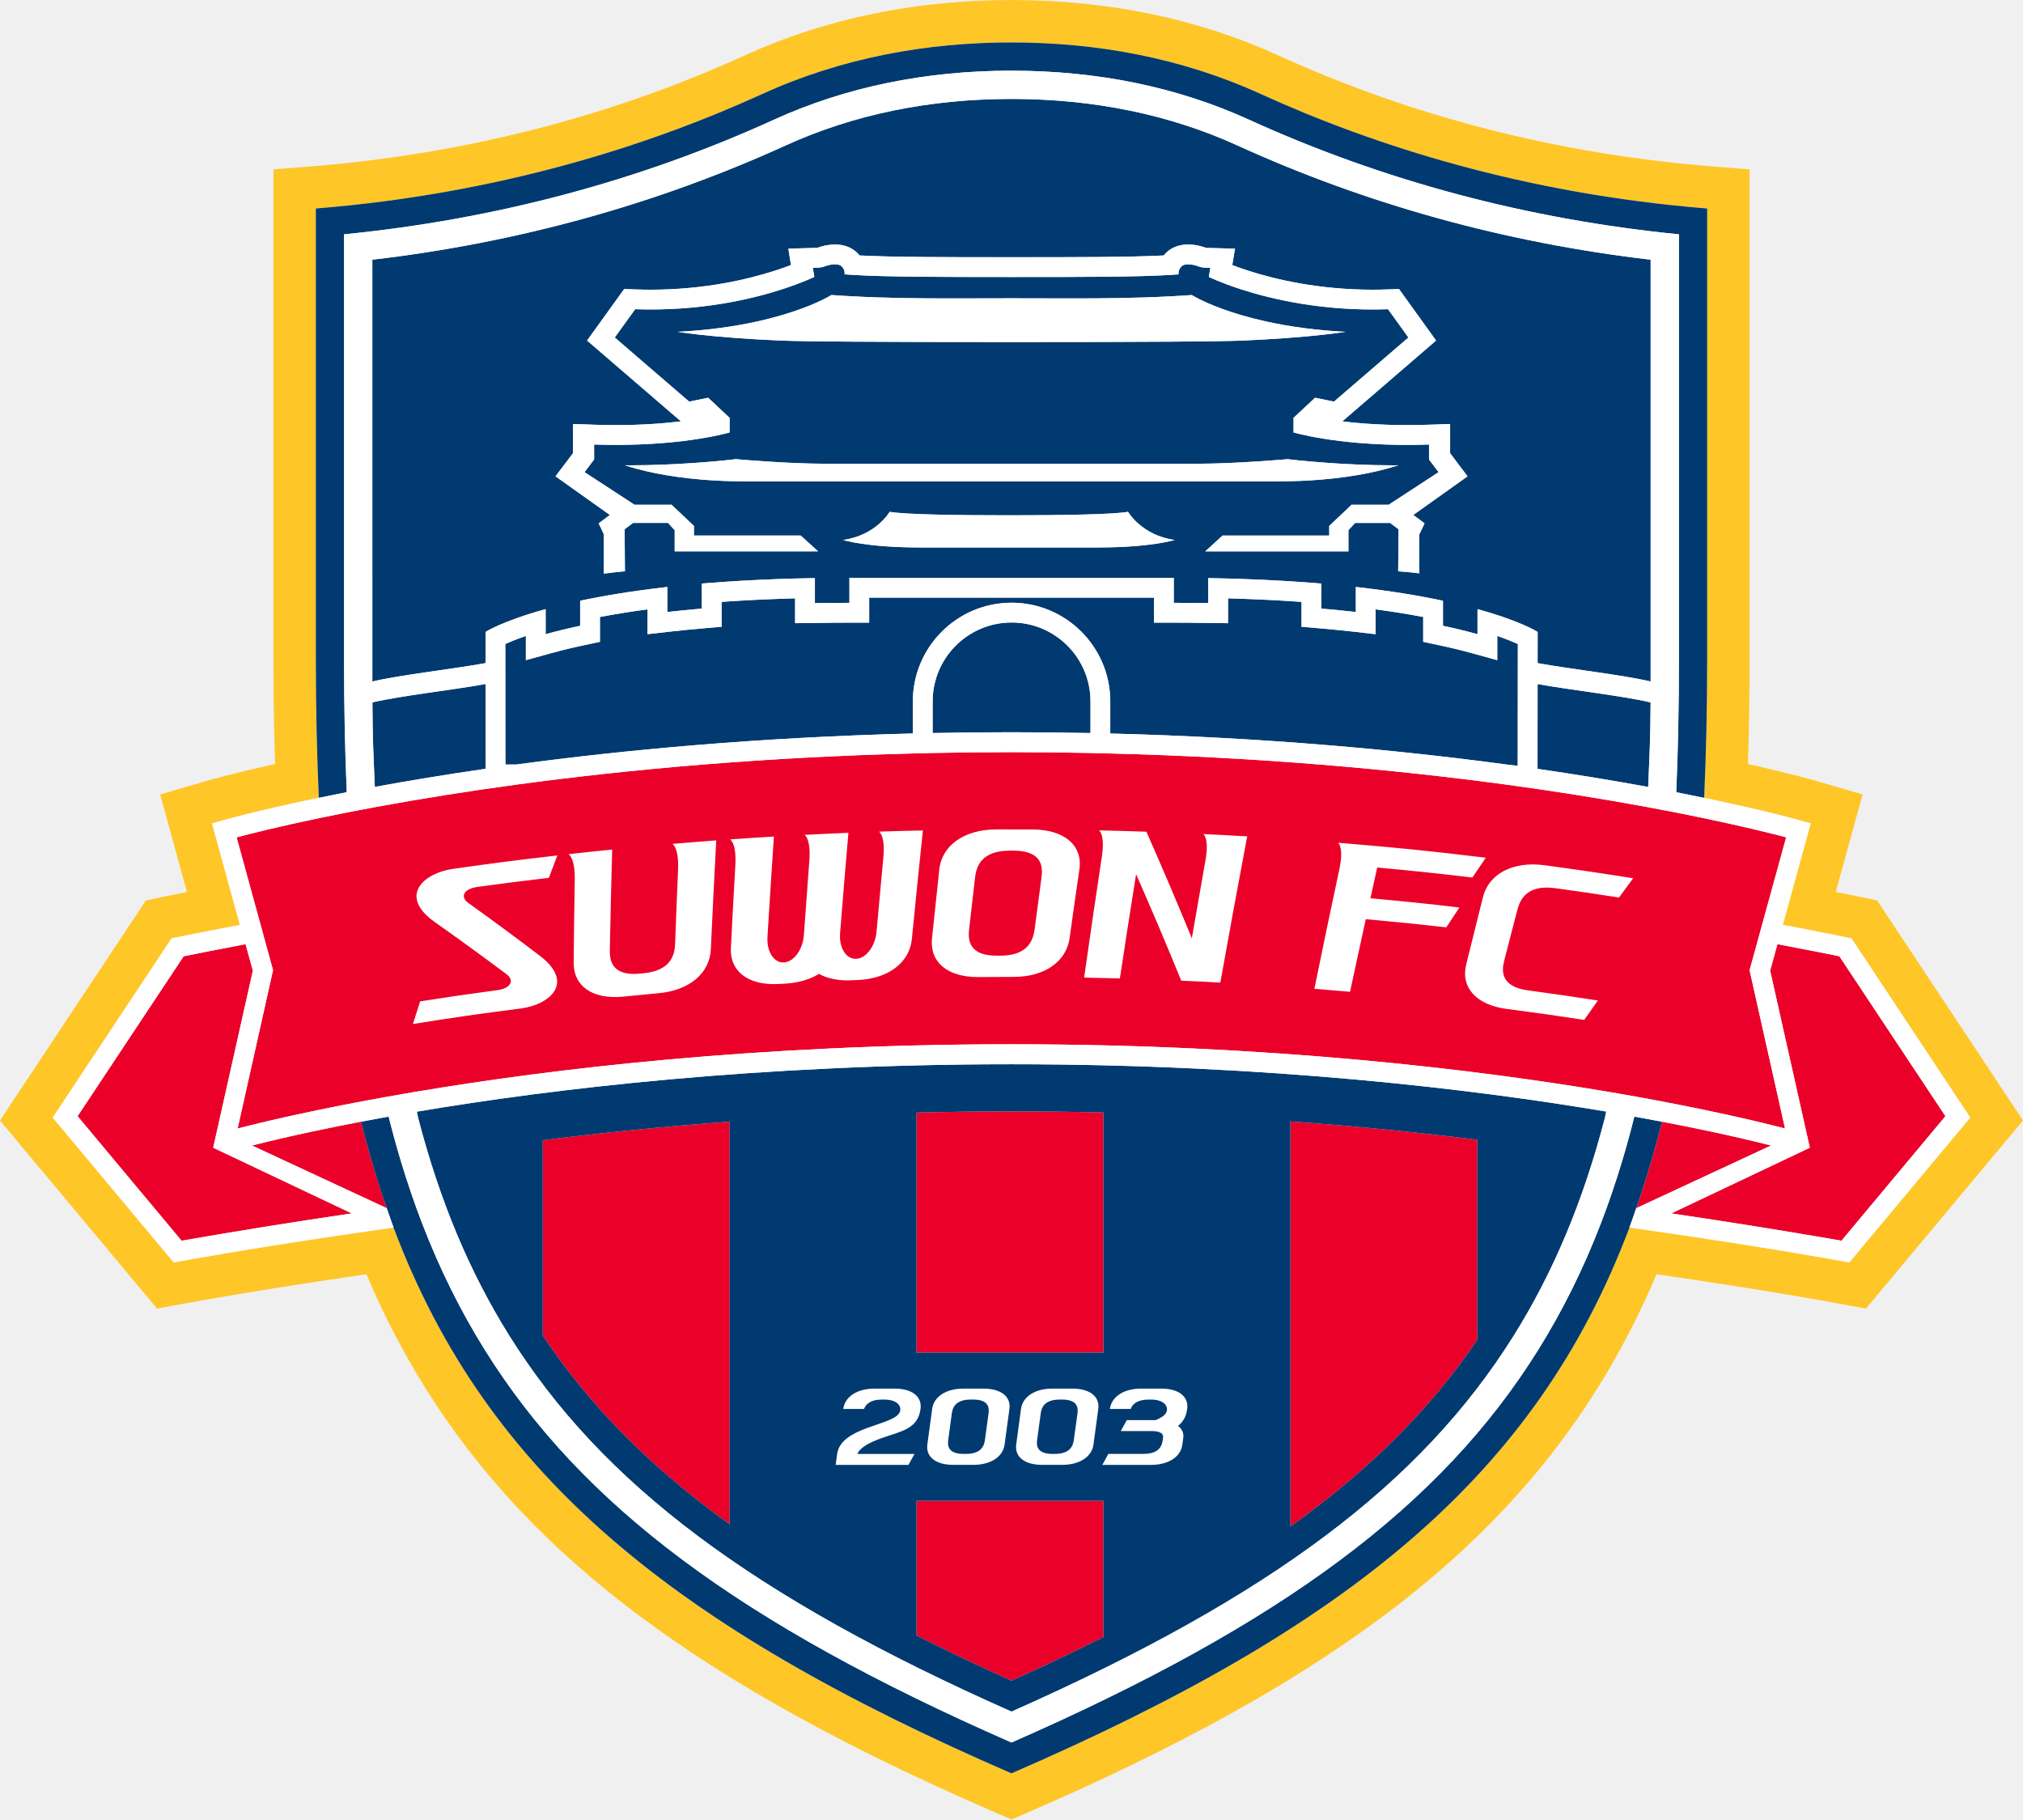
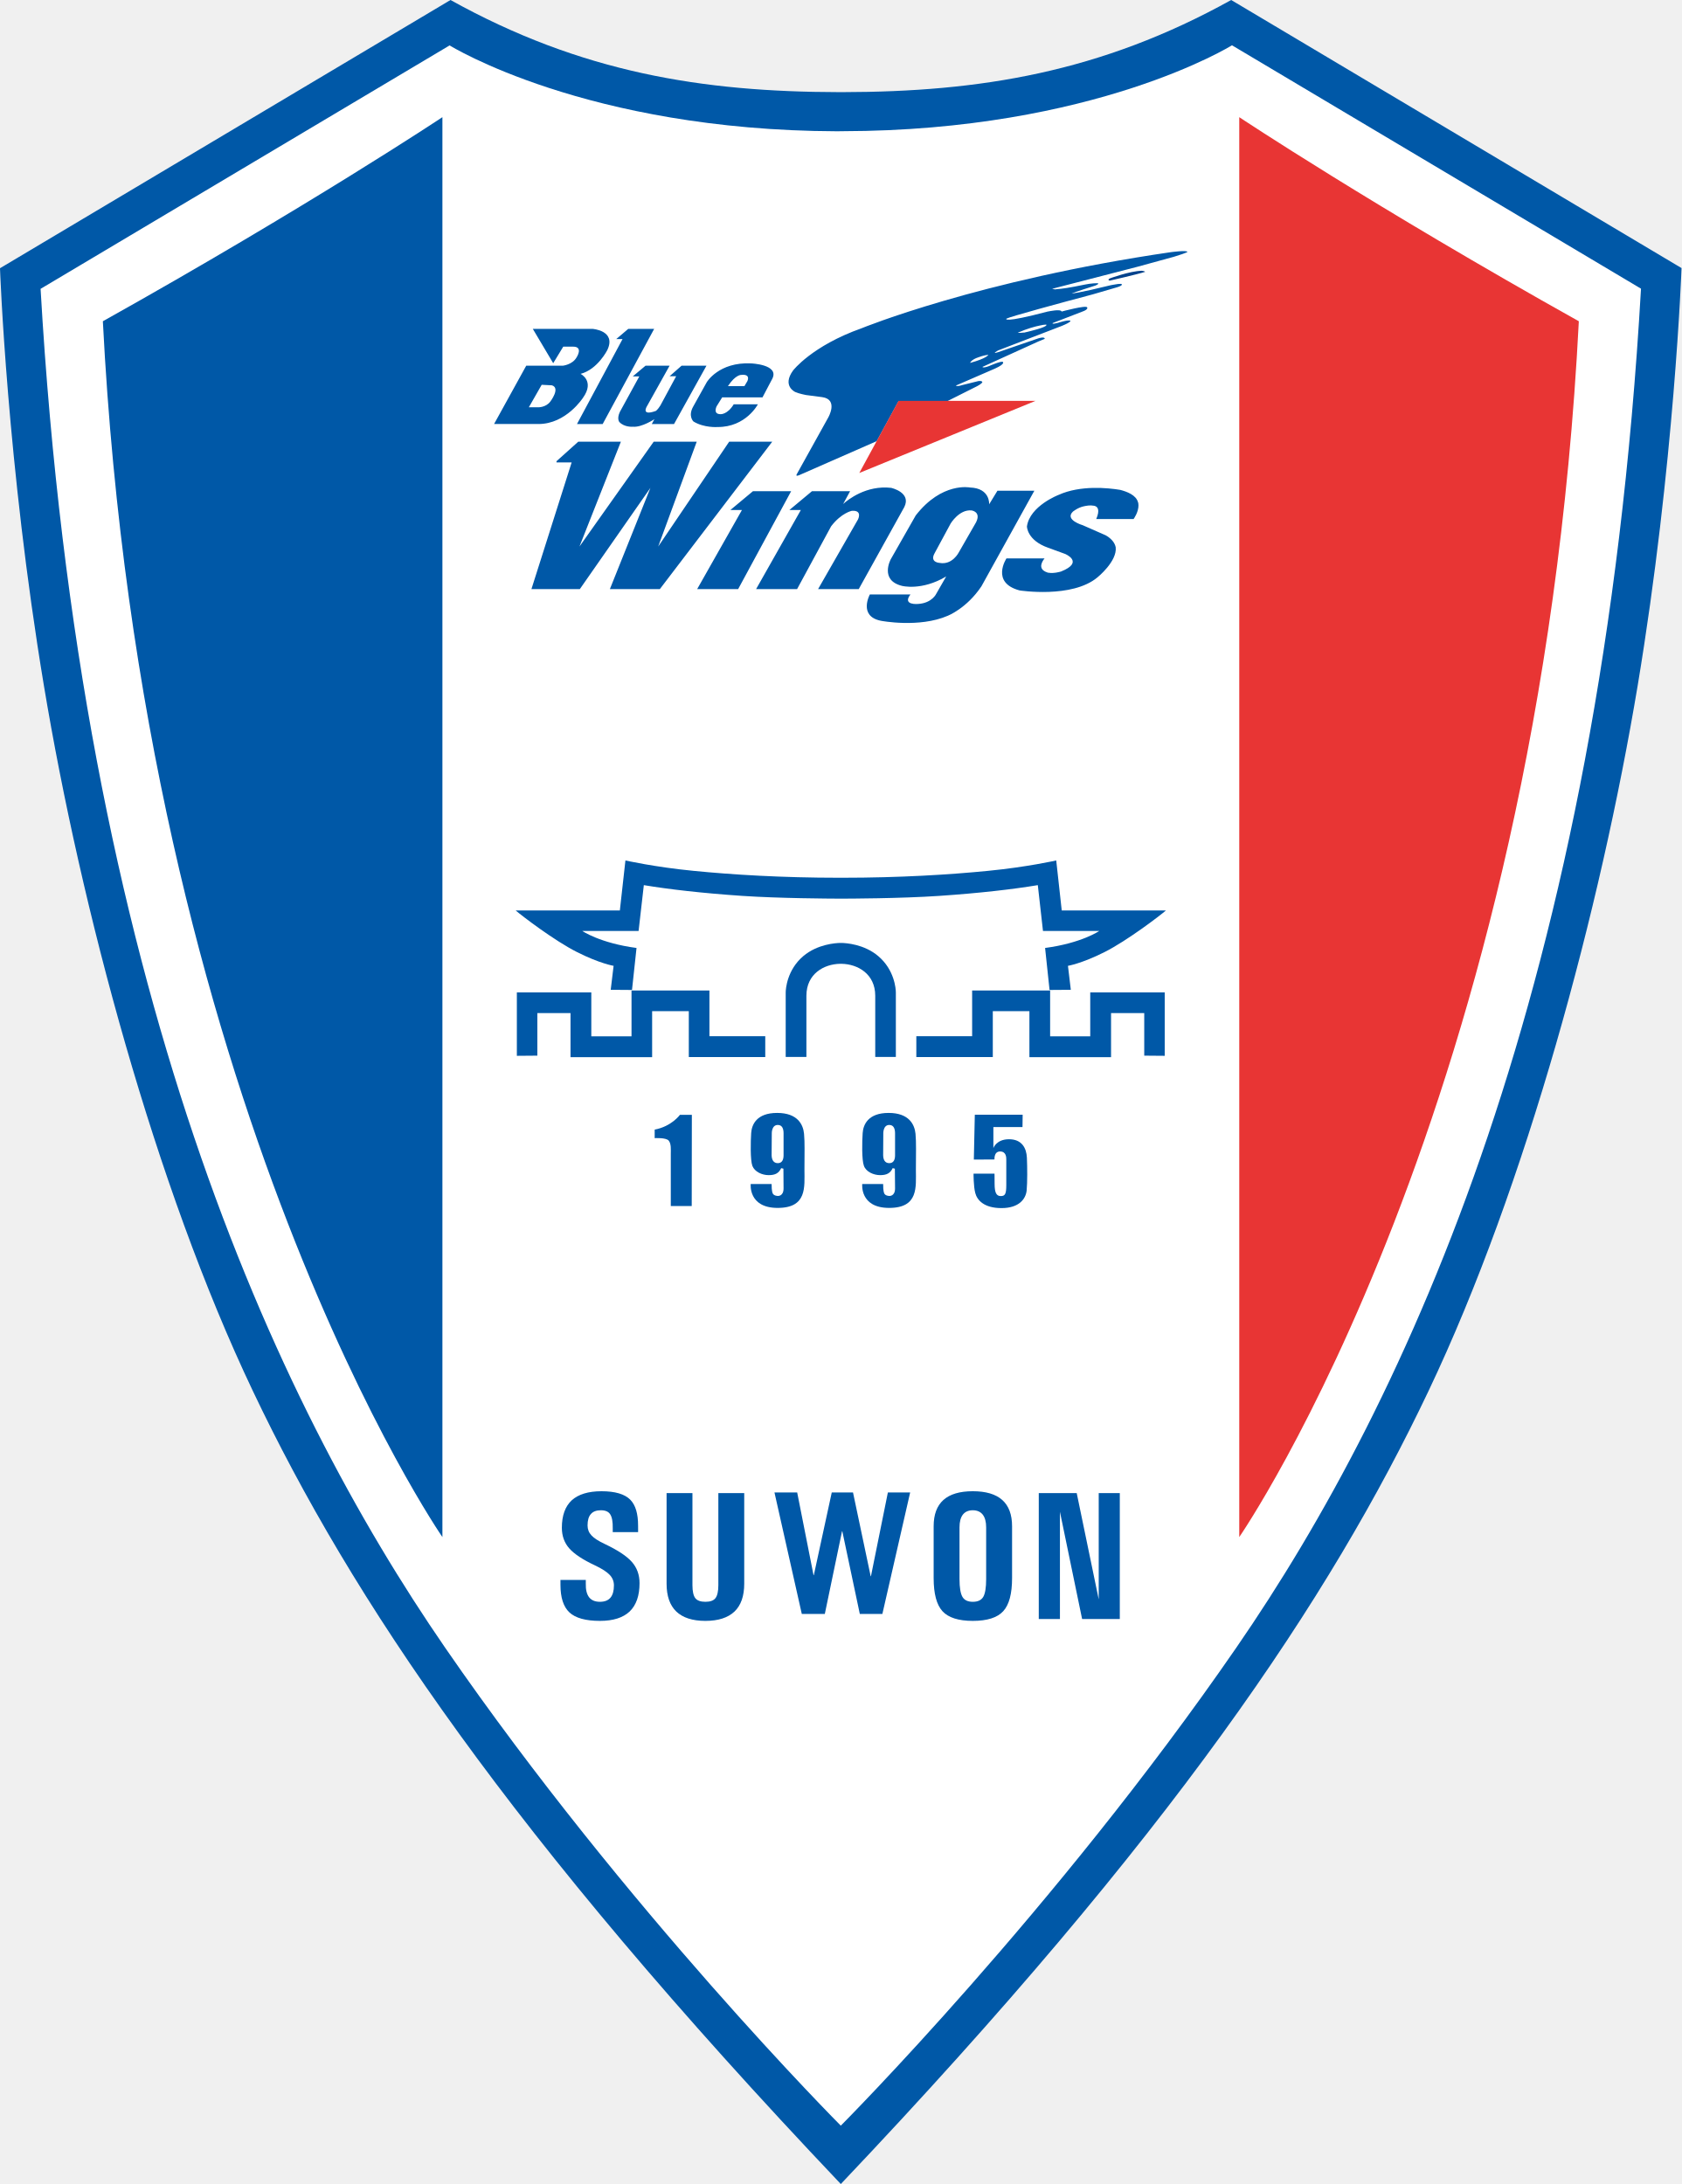
- <svg xmlns="http://www.w3.org/2000/svg" xml:space="preserve" viewBox="1.05 1.01 155.9 140.21">
-   <path fill="#FFC627" d="m145.707 70.397-1.58-.329c-.047-.01-.615-.127-1.607-.324l2.067-7.513-3.815-1.111c-.063-.02-1.809-.517-5.018-1.236.082-2.594.124-5.282.124-8.085V14.063l-3.003-.242c-11.749-.949-22.959-3.823-33.318-8.543-6.203-2.827-13.113-4.262-20.561-4.265-7.426 0-14.342 1.436-20.551 4.265-10.361 4.72-21.57 7.594-33.319 8.543l-3.002.242v37.735c0 2.801.041 5.487.122 8.081-3.223.722-4.977 1.221-5.039 1.24l-3.813 1.111 2.063 7.518c-.97.192-1.517.305-1.539.311l-1.624.338L1.048 87.353l12.107 14.498 2.32-.431c.056-.01 5.581-1.027 13.816-2.219a61.7 61.7 0 0 0 4.507 8.715c8.223 13.178 21.353 22.969 43.903 32.742l1.299.561 1.299-.561c22.553-9.773 35.682-19.564 43.903-32.742a62 62 0 0 0 4.507-8.715c8.271 1.194 13.76 2.209 13.818 2.219l2.318.431 12.106-14.498zm-2.143 27.895-.442-.08c-.062-.012-6.146-1.135-15.05-2.401l-1.45-.206c-7.166 19.057-21.597 30.779-47.622 42.059-26.024-11.277-40.454-23.002-47.62-42.059l-1.451.206c-8.904 1.267-14.988 2.39-15.049 2.401l-.442.08-9.323-11.165 9.159-13.808.31-.063c.02-.004 1.883-.389 4.955-.971l-2.145-7.819.727-.211c.076-.023 2.704-.772 7.498-1.766a244 244 0 0 1-.229-10.691V17.077c14.118-1.141 25.683-4.852 34.409-8.827 6.113-2.785 12.665-3.973 19.217-3.97 6.543.002 13.084 1.189 19.186 3.97 8.728 3.976 20.29 7.687 34.409 8.827v34.722c0 3.743-.08 7.29-.23 10.695 4.781.992 7.4 1.738 7.477 1.762l.729.211-2.148 7.813c3.088.586 4.961.973 4.98.977l.311.063 9.158 13.808z" data-source="https://football-logos.cc" />
-   <g fill="#EB0029">
-     <path d="M71.681 127.045A181 181 0 0 0 79 130.524a179 179 0 0 0 7.085-3.358V116.67H71.681zM100.493 118.642c6.183-4.423 10.836-9.108 14.405-14.394V88.842a275 275 0 0 0-14.405-1.418zM42.874 103.913c3.557 5.355 8.205 10.098 14.405 14.564V87.445c-5.272.388-10.09.886-14.405 1.433zM71.681 86.743v18.498h14.404V86.736a303 303 0 0 0-14.404.007" />
-     <path d="M127.359 85.56c.078.017.158.028.234.042q.556.1 1.088.201l.313.059c.171.032.33.064.496.098.264.049.53.101.784.149.101.021.195.038.295.06l.949.188q.172.037.345.069a198 198 0 0 1 2.422.516q.396.09.764.171c.065.017.134.03.197.046l.849.194c.061.017.116.028.178.042a95 95 0 0 1 1.349.327q.132.033.256.064a35 35 0 0 1 .687.174q.026.005.051.014l-2.732-12.201.104-.373 2.715-9.865c-1.053-.279-3.219-.823-6.387-1.485a187 187 0 0 0-4.314-.847 230 230 0 0 0-11.039-1.753c-4.216-.568-8.966-1.1-14.195-1.524a292 292 0 0 0-16.15-.853c-.508-.013-1.01-.027-1.524-.038q-2.984-.062-6.099-.063-3.099 0-6.067.062c-.514.011-1.017.025-1.524.038a291 291 0 0 0-16.19.854c-5.231.425-9.98.956-14.196 1.524a233 233 0 0 0-11.009 1.748q-1.131.21-2.158.41c-.76.15-1.484.296-2.155.436-3.183.664-5.356 1.212-6.408 1.491L21.058 72l1.035 3.771-2.728 12.203.026-.008c.599-.152 1.416-.355 2.422-.592l.106-.023q.203-.047.417-.098c1.619-.371 3.692-.813 6.178-1.289a221.42 221.42 0 0 1 4.28-.77l.333-.057c10.6-1.784 26.364-3.656 45.865-3.656 19.928 0 35.82 1.95 45.889 3.646l.335.056.502.085c.503.087.989.173 1.468.258q.084.016.173.034" />
-     <path d="m20.537 75.809-.563-2.042c-2.42.457-4.108.797-4.77.933L7.028 87.022l8.015 9.598a491 491 0 0 1 13.117-2.105l-10.68-5.063z" />
-     <path d="m20.468 89.282 10.389 4.83a76 76 0 0 1-1.983-6.667c-2.197.418-5.363 1.063-8.406 1.837M142.798 74.698c-.661-.135-2.35-.475-4.771-.932l-.563 2.042 3.058 13.644-10.68 5.063a497 497 0 0 1 13.118 2.105l8.013-9.598z" />
-     <path d="M129.129 87.445a75 75 0 0 1-1.984 6.667l10.391-4.83c-3.045-.774-6.213-1.419-8.407-1.837" />
+ <svg xmlns="http://www.w3.org/2000/svg" xml:space="preserve" viewBox="0 0 368.42 478.6">
+   <path fill="#0058A7" d="M184.298 478.52c72.582-76.495 107.174-128.409 128.666-173.654 21.521-45.253 37.729-105.953 45.836-154.563 8.088-48.607 9.621-91.556 9.621-91.556L269.75 0c-28.6 15.883-55.146 20.145-85.146 20.192h-.709C153.865 20.145 127.336 15.91 98.701 0L0 58.779s1.523 42.915 9.628 91.522c8.097 48.61 24.268 109.31 45.793 154.563 21.498 45.244 56.135 97.16 128.711 173.646l.072.092z" data-source="https://football-logos.cc" />
+   <path fill="#FFF" d="M270.902 361.024c37.357-54.205 79.881-145.134 88.637-297.764L269.925 9.925s-30.059 18.738-85.367 18.827l-1.143.016C128.405 28.588 98.51 9.95 98.51 9.95L8.892 63.297c8.78 152.622 51.303 243.563 88.629 297.767 39.627 57.513 86.695 104.75 86.695 104.75s46.948-47.094 86.686-104.79" />
+   <path fill="#0058A7" d="M96.931 25.676v311.158S31.31 241.924 22.536 70.399c44.931-25.132 74.395-44.723 74.395-44.723" />
+   <path fill="#E83534" d="M271.517 25.676v311.158s65.635-94.91 74.4-266.435c-44.931-25.132-74.4-44.723-74.4-44.723" />
+   <g fill="#0058A7">
+     <path d="M113.243 231.371v-13.892h16.311v9.624h8.81v-10.042h17.07v10.013h12.232v4.57h-16.75v-10.055h-8.036v10.082h-17.881v-9.664h-7.268v9.327zM255.187 231.371v-13.892h-16.318v9.624h-8.789v-10.042h-17.088v10.013h-12.227v4.57h16.756v-10.055h8.021v10.082h17.887v-9.664h7.272v9.327zM184.396 211.208c3.523.064 7.367 2.206 7.367 7.001v13.403h4.516v-14.099c0-.839-.299-4.976-3.85-7.984-3.121-2.658-7.127-2.867-8.033-2.895h-.357c-.891.028-4.914.237-8.051 2.895-3.533 3.009-3.843 7.146-3.843 7.984v14.099h4.536v-13.403c0-4.795 3.836-6.937 7.355-7.001z" />
+     <path d="M184.369 196.929c1.404 0 12.961-.031 21.379-.603 8.979-.61 16.221-1.459 21.633-2.357l1.133 10.043h12.328s-3.879 2.667-11.865 3.724l.977 9.203 4.66-.033-.627-5.254s3.014-.494 8-3.007c4.973-2.501 12.143-7.981 13.467-9.128h-22.83l-1.207-10.958s-6.404 1.449-14.924 2.277c-8.477.835-19.324 1.513-32.012 1.513h-.574c-12.658 0-23.521-.678-31.97-1.513-8.521-.828-14.908-2.277-14.908-2.277l-1.221 10.958h-22.831c1.328 1.147 8.484 6.627 13.46 9.128 4.983 2.514 8.001 3.007 8.001 3.007l-.632 5.254 4.665.033.989-9.203c-7.99-1.057-11.88-3.724-11.88-3.724h12.333l1.148-10.043c5.404.898 12.632 1.747 21.609 2.357 8.104.544 19.082.594 21.186.603zM151.582 244.303h-2.611s-1.807 2.531-5.532 3.238v1.871s2.479-.156 3.075.543c.572.709.455 1.934.455 2.896v11.433h4.586zM176.164 248.458c-.188-1.997-1.383-4.573-5.896-4.573-4.532 0-5.563 2.6-5.686 4.396-.119 1.776-.219 5.921.262 7.21.504 1.307 2.129 2.029 3.572 2.029 1.45 0 2.215-.432 2.738-1.53l.491.114s.03 2.526.03 4.314c0 1.779-1.262 1.662-1.262 1.662s-.855 0-1.115-.563c-.239-.555-.239-1.599-.239-2.05h-4.579s-.577 5.234 5.904 5.234c6.486 0 5.869-4.604 5.869-8.375.002-3.775.094-5.867-.089-7.868m-4.487 4.7c0 .898-.276 1.734-1.262 1.734-.979 0-1.355-.809-1.355-1.797 0-.979.035-4.701.035-4.701s-.068-1.874 1.32-1.874c1.021 0 1.262.926 1.262 1.837zM200.587 248.458c-.195-1.997-1.387-4.573-5.896-4.573-4.516 0-5.559 2.6-5.682 4.396-.131 1.776-.223 5.921.277 7.21.479 1.307 2.119 2.029 3.557 2.029 1.447 0 2.219-.432 2.74-1.53l.479.114s.043 2.526.043 4.314c0 1.779-1.268 1.662-1.268 1.662s-.854 0-1.102-.563c-.24-.555-.24-1.599-.24-2.05h-4.582s-.582 5.234 5.9 5.234c6.48 0 5.857-4.604 5.857-8.375.003-3.775.099-5.867-.083-7.868m-4.482 4.7c0 .898-.27 1.734-1.266 1.734-.988 0-1.342-.809-1.342-1.797 0-.979.031-4.701.031-4.701s-.064-1.874 1.311-1.874c1.012 0 1.266.926 1.266 1.837zM224.062 244.275H213.58l-.215 9.836 4.527-.027s-.164-1.752 1.223-1.752 1.361 1.381 1.361 1.779v5.536c0 1.991-.252 2.458-1.209 2.458-.947 0-1.352-.707-1.352-2.703 0-2.006-.023-2.215-.023-2.215h-4.59s-.02 2.759.379 4.256c.4 1.523 1.875 3.298 5.74 3.298 3.879 0 5.318-2.028 5.514-3.838.172-1.813.148-5.091.055-7.218-.1-2.115-1.121-4.033-3.91-4.033-2.791 0-3.432 1.936-3.432 1.936v-4.6h6.379z" />
  </g>
-   <g fill="#003A70">
-     <path d="M98.202 8.25C92.1 5.469 85.559 4.282 79.016 4.28c-6.552-.003-13.104 1.185-19.217 3.97-8.727 3.976-20.291 7.687-34.409 8.827v34.722c0 3.74.08 7.287.229 10.691.679-.141 1.388-.284 2.153-.434a243 243 0 0 1-.206-10.258V19.067c11.652-1.154 22.79-4.122 33.135-8.835 5.498-2.506 11.652-3.775 18.295-3.775 6.66.002 12.813 1.271 18.303 3.775 10.348 4.713 21.483 7.681 33.137 8.835v32.731c0 3.607-.069 7.019-.207 10.262.768.149 1.476.294 2.152.434.15-3.405.23-6.952.23-10.695V17.077c-14.119-1.14-25.681-4.851-34.409-8.827" />
-     <path d="M79.007 48.979a6.086 6.086 0 0 0-6.085 6.081v2.438a295.932 295.932 0 0 1 12.166.001V55.06a6.08 6.08 0 0 0-6.081-6.081M33.267 87.137c1.676 6.453 3.983 11.916 6.997 16.746 7.152 11.461 18.764 20.171 38.736 29.023 19.975-8.854 31.585-17.563 38.736-29.023 3.015-4.832 5.322-10.293 6.998-16.748l.098-.469c-10.002-1.691-25.924-3.647-45.843-3.647-19.499 0-35.297 1.879-45.819 3.655zm67.226.287c5.315.385 10.136.881 14.405 1.418v15.406c-3.569 5.285-8.224 9.971-14.405 14.394zm-28.812-.681a299 299 0 0 1 14.405-.007v18.505H71.681zm0 29.925h14.404v10.496A178 178 0 0 1 79 130.523a178 178 0 0 1-7.319-3.479zM42.874 88.877a276 276 0 0 1 14.405-1.433v31.032c-6.2-4.469-10.849-9.209-14.405-14.564zM128.066 61.653c.108-2.711.17-3.548.186-6.518-2.12-.503-6.345-.979-8.709-1.415l-.006 6.537c3.193.463 6.043.939 8.529 1.396M29.935 61.648c2.49-.456 5.341-.934 8.54-1.396l-.006-6.534c-2.363.438-6.598.913-8.72 1.417.015 2.969.075 3.803.186 6.513" />
-     <path d="M128.256 21.022c-11.176-1.306-21.887-4.266-31.859-8.81-5.205-2.373-11.06-3.576-17.399-3.579-6.328 0-12.181 1.205-17.392 3.579-9.975 4.544-20.684 7.504-31.861 8.81v32.503c2.127-.506 6.36-.98 8.724-1.418l-.002-2.402s1.286-.835 4.633-1.757v1.93a46 46 0 0 1 2.659-.646v-1.93c1.825-.387 4.043-.758 6.719-1.062v1.93a96 96 0 0 1 2.659-.263v-1.93q.22-.018.44-.036 2.468-.2 5.377-.308 1.396-.052 2.896-.075v1.928c.821-.01 1.659-.022 2.528-.022h.132v-1.928h24.996v1.928h.133c.871 0 1.702.013 2.523.022V45.56c1.002.016 1.96.041 2.889.075 1.941.07 3.73.175 5.379.308.148.013.301.023.447.036v1.93q1.399.12 2.66.263v-1.93c2.673.304 4.896.675 6.715 1.062v1.93c1.006.213 1.891.433 2.661.646v-1.93c3.347.922 4.634 1.757 4.634 1.757l-.002 2.404c2.363.437 6.589.911 8.711 1.416zM85.659 43.197H71.935c-4.119 0-5.912-.578-5.912-.578 2.542-.348 3.591-2.168 3.591-2.168 1.123.209 5.292.268 9.187.268 3.891 0 8.059-.059 9.182-.268 0 0 1.049 1.82 3.594 2.168-.003 0-1.798.578-5.918.578m-27.177-5.095c-1.21 0-2.307-.05-3.301-.131-2.859-.232-4.829-.731-5.974-1.107.14.002.272.002.408.002 1.801 0 3.511-.083 4.898-.18a63 63 0 0 0 3.255-.295c-.021.007 3.961.354 6.876.354h28.722c2.913 0 6.896-.347 6.933-.352-.01.003 1.274.16 3.189.293 1.386.097 3.103.18 4.906.18q.201 0 .408-.002c-1.146.376-3.119.876-5.984 1.109-.988.079-2.084.129-3.291.129zm-3.586-11.309a44 44 0 0 1-1.624-.211c2.172-.113 4.226-.38 6.128-.799.73-.161 1.383-.334 1.966-.507 1.136-.337 2-.674 2.584-.935.627-.28 1.018-.501 1.178-.596.498.038 1.014.064 1.525.094 2.49.139 5.125.167 7.65.167l4.674-.009 4.727.009c2.526 0 5.159-.028 7.646-.166.517-.029 1.037-.057 1.537-.095.161.095.547.315 1.176.596.582.26 1.442.597 2.578.932a28 28 0 0 0 1.978.51c1.899.419 3.952.686 6.126.799-.458.068-.989.14-1.623.211-1.76.196-3.87.353-6.268.459l-.246.009q-1.378.05-5.308.076c-3 .021-7.101.031-12.292.031q-7.8 0-12.304-.031c-2.62-.018-4.392-.043-5.306-.076l-.237-.009c-2.397-.106-4.508-.263-6.265-.459m55.069 13.898.866.648-.401.845v3.004c-1.021-.118-1.631-.154-1.631-.154l.031-3.239-.652-.489h-2.699l-.514.559v1.631H93.932l1.338-1.218h8.214v-.739l1.721-1.632h2.859l3.847-2.513-.737-.978v-1.152c-.304.011-.597.018-.89.021a44 44 0 0 1-5.96-.289c-1.86-.227-3.081-.521-3.59-.661v-1.126l1.656-1.548 1.461.297 2.881-2.482 2.854-2.458-1.307-1.812-.266-.368c-4.976.173-8.963-.769-11.351-1.542-1.569-.511-2.456-.947-2.456-.947l.115-.705c-.184-.004-.577.024-.908-.105-.334-.13-1.045-.295-1.329.013-.287.31-.201.597-.201.597q-.245.02-.517.038c-2.602.169-6.96.169-12.357.169l-.004.011-.005-.013c-5.403 0-9.766 0-12.365-.171a27 27 0 0 1-.508-.036s.085-.287-.199-.597c-.285-.308-1-.143-1.334-.013-.328.13-.72.102-.906.105l.114.705s-.888.438-2.463.948c-2.388.774-6.372 1.714-11.344 1.541l-.268.375-1.303 1.805 2.842 2.449 2.892 2.491 1.464-.297 1.653 1.548v1.126c-.506.14-1.73.436-3.597.663-1.551.187-3.55.326-5.961.287q-.43-.006-.882-.021v1.152l-.738.978 3.851 2.513h2.858l1.721 1.632v.739h8.227l1.34 1.218h-11.05v-1.631l-.511-.559h-2.698l-.65.489.024 3.239s-.611.047-1.63.179v-3.04l-.393-.832.861-.646-4.19-2.979 1.35-1.784v-2.249l1.691.059q.431.015.848.021.402.006.788.006c1.731 0 3.392-.095 4.937-.283q.022 0 .048-.006l-7.229-6.227 2.859-3.968.907.031q.577.02 1.132.02c4.181 0 7.536-.804 9.616-1.479.469-.151.87-.295 1.2-.421l-.204-1.263 2.229-.063a4 4 0 0 1 1.37-.259c.715 0 1.34.25 1.761.701q.065.072.123.144c2.586.136 6.624.136 11.717.136 5.105 0 9.143 0 11.73-.135q.058-.074.121-.144c.42-.452 1.045-.702 1.76-.702.606 0 1.15.176 1.392.265.043.003.365.006.365.006l1.853.053-.211 1.263c.328.125.729.269 1.19.419 2.077.676 5.438 1.479 9.62 1.479q.557 0 1.135-.02l.906-.031 2.855 3.968-7.225 6.227q.02.004.043.006c1.545.188 3.21.283 4.945.283a51 51 0 0 0 1.63-.027l1.688-.059v2.251l1.345 1.783z" />
-     <path d="m39.99 50.636.008 9.287h.836c8.283-1.117 18.604-2.09 30.563-2.391V55.06c0-4.193 3.413-7.604 7.609-7.604s7.605 3.411 7.605 7.604v2.475c11.947.301 22.257 1.272 30.533 2.389l.867.101.01-9.387a19 19 0 0 0-1.586-.623v1.866l-1.93-.532a43 43 0 0 0-2.572-.623l-1.207-.258v-1.915a69 69 0 0 0-3.666-.587v1.915l-1.697-.195q-1.24-.14-2.62-.259l-1.394-.119V47.39c-1.389-.099-2.85-.177-4.355-.23-.43-.017-.863-.03-1.309-.043v1.916l-1.785-.022c-.735-.01-1.483-.02-2.264-.02H89.98v-1.928H68.033v1.928h-1.656c-.781 0-1.535.01-2.274.02l-1.779.022v-1.916q-.668.02-1.317.043a125 125 0 0 0-4.347.23v1.918l-1.394.119q-1.375.12-2.617.259l-1.697.194v-1.914a70 70 0 0 0-3.669.587v1.915l-1.208.258c-.888.188-1.754.396-2.57.623l-1.929.531v-1.866c-.697.24-1.219.456-1.586.622M126.027 90.581a67 67 0 0 1-1.61 4.709c-1.358 3.527-2.963 6.75-4.833 9.748C112.093 117.04 99.93 126.116 79 135.286c-20.928-9.17-33.093-18.246-40.583-30.248-1.869-2.998-3.474-6.221-4.833-9.748a68 68 0 0 1-1.611-4.709 77 77 0 0 1-.972-3.527c-.497.088-1.226.221-2.128.393a76 76 0 0 0 1.983 6.667c.175.498.34 1.003.523 1.491 7.166 19.057 21.596 30.779 47.62 42.059 26.026-11.277 40.456-23.002 47.622-42.059.184-.488.35-.993.521-1.491a75 75 0 0 0 1.984-6.667c-.902-.172-1.633-.305-2.129-.393a72 72 0 0 1-.97 3.527" />
+   <path fill="#03428C" d="M243.15 61.497s6.059-1.37 7.768-1.933c-.152-.168-.775-.231-.775-.231-2.742.088-6.99 1.681-6.99 1.681-.642.354-.003.483-.003.483" data-source="https://football-logos.cc" />
+   <path fill="#0058A7" d="M129.794 72.066h-13.059l4.471 7.527 2.2-3.628h2.159c2.346 0 .73 2.405.73 2.405-.912 1.551-2.966 1.767-2.966 1.767h-8.031l-7.048 12.781h9.738c6.08 0 9.754-5.764 9.754-5.764 2.624-3.68-.54-5.225-.54-5.225 3.739-.971 5.867-5.229 5.867-5.229 2.021-4.292-3.275-4.634-3.275-4.634m-9.219 15.93c-1.034 1.377-2.8 1.259-2.8 1.259h-1.91l2.818-4.932 2.231.114c1.953.583-.339 3.559-.339 3.559M137.652 72.066h5.676l-11.282 20.853h-5.627l9.977-18.611h-1.382zM140.067 82.488h-1.434l2.804-2.35h5.271l-4.869 8.716s-1.661 2.453 1.838 1.202c0 0 .396-.217 1.012-1.202l3.458-6.411h-1.438l2.623-2.305h5.453l-7.104 12.781h-4.875l.58-1.068s-2.75 1.831-4.704 1.663c0 0-1.873.168-2.981-1.033 0 0-.611-.693.119-2.234zM164.544 79.634c-7.057-.338-9.694 4.117-9.694 4.117l-2.968 5.338c-1.198 2.113.054 3.276.054 3.276 2.348 1.439 5.276 1.212 5.276 1.212 6.234.047 8.838-4.981 8.838-4.981h-5.293c-1.375 2.268-2.873 2.168-2.873 2.168-1.773 0-.867-1.738-.867-1.738l1.208-1.944h8.833l2.173-4.127c1.513-3.096-4.687-3.321-4.687-3.321m-.811 3.913-.63 1.068h-3.612c1.675-2.57 2.935-2.461 2.935-2.461 2.165-.224 1.307 1.393 1.307 1.393M125.247 101.337h-3.319v-.267l4.759-4.272h9.345l-9.075 22.971 16.263-22.971h9.429l-8.444 22.971 15.552-22.971h9.434l-24.616 32.291h-10.95l8.882-22.182-15.463 22.182h-10.607zM162.557 111.763h-2.531l4.942-4.121h8.369l-11.609 21.447h-8.978zM195.244 106.907c-5.459-.615-9.471 2.593-10.514 3.543l1.523-2.809H177.9l-4.945 4.121h2.51l-9.803 17.327h8.98l7.455-13.759c2.27-2.962 4.537-3.386 4.537-3.386 2.424-.181 1.344 1.891 1.344 1.891l-8.734 15.254h8.906l9.98-17.974c1.61-3.223-2.886-4.208-2.886-4.208M218.533 107.544l-1.813 2.97s.279-3.528-4.191-3.682c0 0-6.152-1.276-11.896 6.121l-5.469 9.6s-2.512 4.587 2.434 5.828c0 0 4.313 1.162 9.711-2.06l-2.162 3.771s-.91 2.055-3.969 2.255c0 0-3.58.356-1.701-2.075h-8.896s-2.6 4.764 2.436 5.766c0 0 8.361 1.622 14.637-1.1 0 0 4.131-1.606 7.369-6.447l11.598-20.947zm-4.678 6.909-3.773 6.572s-1.412 2.856-4.221 2.328c0 0-2.246-.093-1.076-2.149l3.498-6.475s1.885-3.146 4.58-2.874c-.002 0 2.158.268.992 2.598M248.365 113.738s1.119-1.497 1.074-3.095h-.014a2.4 2.4 0 0 0-.063-.528c-.004-.013-.023-.018-.023-.029-.402-1.605-2.441-2.353-3.896-2.733-2.689-.445-8.721-1.071-13.512 1.098 0 0-6.299 2.405-6.932 6.911 0 0 0 3.044 4.662 4.675l3.707 1.353s4.293 1.772-.898 3.85c0 0-1.547.487-2.74.265v.016c-.051 0-.076-.02-.131-.029-.055-.014-.082-.045-.146-.052-2.336-.771-.957-2.618-.594-3.069h-8.348s-3.512 5.313 2.883 7.016c0 0 11.5 1.8 17.057-2.867 0 0 4.34-3.491 3.998-6.592-.244-1.259-1.33-2.139-2.211-2.63l-5.01-2.202s-4.035-1.165-2.168-2.97c0 0 1.074-.905 2.449-1.187.5-.106 1.326-.265 2.033-.129.078 0 .178.038.264.048h.014c.686.179 1.223.871.363 2.883h8.182zM260.162 55.188c-.16-.399-3.652.073-3.652.073-42.129 6.152-67.74 16.674-67.74 16.674-10.9 3.866-15.014 9.256-15.014 9.256-2.474 3.414.494 4.718.494 4.718.834.372 2.324.654 2.324.654l3.568.465c3.621.511 1.324 4.464 1.324 4.464l-6.91 12.446c-.338.624.672.131.672.131l16.857-7.398 4.795-8.777 10.59.057 6.637-3.335c.846-.433 1.121-.816 1.121-.816 0-.447-.889-.286-.889-.286l-3.463.858c-1.379.439-1.424.11-1.424.11l8.57-3.722c2.271-1.026 1.715-1.429 1.715-1.429-.26-.339-3.043.889-3.043.889-1.35.516-1.447.184-1.447.184l12.25-5.57c1.66-.642 1.396-.603 1.396-.603 0-.545-1.441-.072-1.441-.072l-8.748 3.011c-1.67.534 0-.386 0-.386l13.938-5.363c2.102-.869 1.883-1.102 1.883-1.102-.219-.379-2.777.438-2.777.438-1.393.376-1.115.041-1.115.041l6.457-2.496c1.455-.494 1.107-.939 1.107-.939-.168-.558-5.596.909-5.596.909-.174-.622-2.904-.02-2.904-.02h-.066c-10.195 2.683-9.131 1.581-9.131 1.581.723-.426 11.861-3.453 18.922-5.326l5.316-1.549c1.232-.365 1.061-.647 1.061-.647-.104-.268-1.631.045-1.631.045l-.758.134c-7.229 1.779-8.625 1.833-8.625 1.833.9-.386 4.084-1.391 5.248-1.76.676-.303.611-.414.611-.414-.063-.215-2.008.046-2.008.046l-.924.161c-3.406.706-5.201.965-6.16 1.003l-.689.122.383-.122c-.637.02-.699-.078-.699-.078l18.762-4.846 7.906-2.17c3.169-.974 2.947-1.077 2.947-1.077m-47.614 24.339s.221-.721 1.875-1.252c0 0 1.211-.46 2.137-.521 0-.001-.328.769-4.012 1.773m16.674-8.395s.758.358-3.271 1.373c-.516.154-.951.229-1.291.315-.084.014-.111.029-.158.048 0 0-.146.022-.355.022-.844.123-1.156.018-1.156.018 2.096-.914 3.771-1.354 4.846-1.576.524-.123 1.022-.2 1.385-.2" />
+   <path fill="#E83534" d="m196.876 87.84-8.605 15.807L226.89 87.84z" />
+   <g fill="#0058A7">
+     <path d="M134.25 335.749v-.813c.031-1.457-.159-2.486-.553-3.082-.382-.612-1.071-.896-2.056-.896-.967 0-1.697.268-2.18.825q-.73.813-.729 2.495c0 .844.276 1.57.853 2.183.57.627 1.555 1.252 2.972 1.915 2.794 1.328 4.764 2.628 5.876 3.895 1.119 1.261 1.688 2.816 1.688 4.654 0 2.749-.717 4.817-2.161 6.211-1.44 1.364-3.609 2.064-6.515 2.064-3.144 0-5.376-.631-6.691-1.86-1.312-1.235-1.959-3.249-1.959-6.049v-1.065h5.552v.816c-.035 1.333.217 2.323.731 2.995.517.647 1.289.979 2.363.979 1.021 0 1.782-.285 2.305-.895.504-.596.763-1.497.763-2.689 0-.918-.322-1.688-.936-2.324-.615-.652-1.691-1.353-3.226-2.077-2.686-1.253-4.564-2.515-5.631-3.729-1.062-1.216-1.614-2.703-1.614-4.51 0-2.677.73-4.684 2.164-6.018 1.456-1.314 3.62-1.986 6.523-1.986 2.968 0 5.087.615 6.317 1.869 1.138 1.171 1.701 3.048 1.695 5.662l.006.617v.813zM163.058 347.033c0 2.726-.715 4.764-2.129 6.116-1.426 1.351-3.54 2.051-6.381 2.051-2.836 0-4.959-.7-6.373-2.051-1.412-1.354-2.129-3.392-2.129-6.116v-19.841h5.666v20.17c0 1.35.211 2.312.623 2.851.414.536 1.162.804 2.213.804 1.063 0 1.803-.268 2.207-.804.42-.539.633-1.501.633-2.851v-20.17h5.67zM206.492 353.08c-1.285-1.411-1.932-3.824-1.932-7.263v-11.35c0-2.563.709-4.486 2.141-5.767q2.135-1.913 6.438-1.914 4.297 0 6.451 1.914c1.436 1.278 2.152 3.204 2.152 5.767v11.35c0 3.438-.643 5.852-1.939 7.263q-1.932 2.118-6.664 2.12c-3.136 0-5.356-.709-6.647-2.12m8.937-3.143c.422-.734.635-2.023.635-3.893v-11.338c0-1.227-.254-2.156-.748-2.795-.494-.622-1.229-.953-2.178-.953-.967 0-1.688.331-2.178.953-.49.639-.734 1.568-.734 2.795v11.338c0 1.868.221 3.157.645 3.893.426.727 1.188 1.08 2.268 1.08 1.097 0 1.859-.355 2.29-1.08M232.23 354.792h-4.637v-27.6h8.312l4.822 23.287v-23.287h4.619v27.6h-8.258l-4.859-23.503z" />
  </g>
-   <g fill="#FFF" data-source="https://football-logos.cc">
-     <path d="m47.187 41.341.393.832v3.04a35 35 0 0 1 1.63-.179l-.024-3.239.65-.489h2.698l.511.559v1.631h11.05l-1.34-1.218h-8.227v-.739l-1.721-1.632h-2.858l-3.851-2.513.738-.978v-1.152q.452.017.882.021a44 44 0 0 0 5.961-.287c1.866-.228 3.091-.523 3.597-.663v-1.126l-1.653-1.548-1.464.297-2.892-2.491-2.842-2.449 1.303-1.805.268-.375c4.972.173 8.956-.767 11.344-1.541 1.575-.51 2.463-.948 2.463-.948l-.114-.705c.187-.004.578.024.906-.105.334-.13 1.049-.295 1.334.013.284.31.199.597.199.597q.241.02.508.036c2.6.171 6.962.171 12.365.171l.007.011.004-.011c5.397 0 9.757 0 12.357-.169q.272-.017.518-.038s-.087-.287.2-.597c.284-.308.995-.143 1.329-.013.331.13.727.102.909.105l-.116.705s.887.437 2.456.947c2.388.773 6.375 1.715 11.351 1.542l.267.368 1.306 1.812-2.854 2.458-2.881 2.482-1.461-.297-1.656 1.548v1.126c.509.14 1.729.435 3.59.661 1.551.188 3.547.328 5.96.289.293-.004.586-.011.89-.021v1.152l.737.978-3.847 2.513h-2.859l-1.721 1.632v.739H95.27l-1.338 1.218h11.033v-1.631l.514-.559h2.699l.652.489-.031 3.239s.609.036 1.631.154v-3.004l.401-.845-.866-.648 4.182-2.975-1.344-1.783v-2.251l-1.689.059a50.91 50.91 0 0 1-1.63.027 41 41 0 0 1-4.944-.283c-.017-.001-.028-.004-.043-.006l7.226-6.227-2.857-3.968-.905.031q-.58.02-1.134.02c-4.184 0-7.543-.804-9.621-1.479-.463-.15-.862-.294-1.189-.419l.209-1.263-1.852-.053s-.322-.003-.365-.006a4.2 4.2 0 0 0-1.393-.265c-.715 0-1.338.25-1.758.702a2 2 0 0 0-.123.144c-2.588.135-6.625.135-11.729.135-5.093 0-9.131 0-11.717-.136a4 4 0 0 0-.123-.144c-.421-.451-1.046-.701-1.761-.701a4 4 0 0 0-1.37.259l-2.229.063.204 1.263c-.33.126-.731.27-1.2.421-2.08.675-5.436 1.479-9.616 1.479q-.556 0-1.132-.02l-.907-.031-2.859 3.968 7.229 6.227q-.026.005-.048.006a41 41 0 0 1-4.937.283q-.386 0-.788-.006-.416-.006-.848-.021l-1.691-.059v2.249l-1.35 1.784 4.19 2.979z" />
-     <path d="M66.703 27.337q4.504.031 12.304.031c5.191 0 9.292-.01 12.292-.031 2.617-.018 4.389-.043 5.307-.076l.248-.009c2.396-.106 4.506-.263 6.267-.459a45 45 0 0 0 1.623-.211c-2.173-.113-4.228-.38-6.126-.799a28 28 0 0 1-1.977-.51 21 21 0 0 1-2.578-.932 12 12 0 0 1-1.178-.596c-.498.038-1.021.065-1.537.095-2.484.138-5.117.166-7.645.166l-4.727-.009-4.674.009c-2.525 0-5.16-.028-7.65-.167-.512-.029-1.027-.056-1.525-.094-.16.095-.551.315-1.178.596-.584.261-1.448.598-2.584.935a28 28 0 0 1-1.966.507c-1.902.419-3.956.686-6.128.799.454.068.989.14 1.624.211 1.758.196 3.868.353 6.265.459l.237.009q1.374.05 5.306.076M102.82 37.973c2.865-.233 4.837-.733 5.984-1.109q-.21.003-.408.002c-1.806 0-3.521-.083-4.908-.18-1.914-.133-3.198-.29-3.188-.293-.038.005-4.021.352-6.933.352H64.646c-2.915 0-6.896-.347-6.876-.354-.021.004-1.326.164-3.255.295-1.388.097-3.098.18-4.898.18-.136 0-.269 0-.408-.002 1.145.376 3.114.875 5.974 1.107.994.081 2.091.131 3.301.131h41.045c1.207 0 2.302-.05 3.291-.129M87.98 40.451c-1.123.209-5.291.268-9.182.268-3.895 0-8.063-.059-9.187-.268 0 0-1.049 1.82-3.591 2.168 0 0 1.793.578 5.912.578h13.725c4.119 0 5.915-.578 5.915-.578-2.543-.348-3.592-2.168-3.592-2.168" />
-     <path d="m143.727 73.32-.31-.063c-.021-.004-1.894-.391-4.981-.977l2.149-7.813-.728-.211c-.076-.023-2.695-.77-7.478-1.762-.678-.14-1.386-.284-2.153-.434.139-3.243.207-6.654.207-10.262V19.067c-11.651-1.154-22.789-4.122-33.136-8.835-5.489-2.504-11.644-3.773-18.303-3.775-6.643 0-12.797 1.27-18.295 3.775-10.345 4.713-21.482 7.681-33.135 8.835v32.731c0 3.605.069 7.016.206 10.258-.766.149-1.475.293-2.153.434-4.794.993-7.422 1.742-7.498 1.766l-.727.211 2.145 7.819c-3.072.582-4.936.967-4.955.971l-.31.063-9.157 13.807 9.322 11.164.442-.08c.061-.012 6.145-1.135 15.049-2.401l1.451-.206c-.184-.488-.349-.993-.523-1.491l-10.389-4.831c3.043-.771 6.209-1.418 8.405-1.836.902-.172 1.631-.305 2.128-.393q.454 1.811.972 3.527a68 68 0 0 0 1.611 4.709c1.359 3.527 2.964 6.75 4.833 9.748 7.49 12.002 19.655 21.078 40.583 30.248 20.931-9.17 33.093-18.246 40.584-30.248 1.87-2.998 3.476-6.221 4.833-9.748a67 67 0 0 0 1.611-4.709q.519-1.718.972-3.527c.496.088 1.228.221 2.129.393 2.194.418 5.362 1.063 8.405 1.836l-10.391 4.832c-.174.497-.34 1.002-.521 1.49l1.449.206c8.906 1.267 14.99 2.39 15.051 2.401l.441.08 9.32-11.164zM29.743 21.022c11.178-1.306 21.887-4.266 31.861-8.81 5.211-2.374 11.063-3.579 17.392-3.579 6.341.003 12.193 1.206 17.4 3.579 9.973 4.544 20.684 7.504 31.858 8.81v32.503c-2.122-.505-6.348-.979-8.711-1.416l.002-2.404s-1.287-.835-4.634-1.757v1.93a45 45 0 0 0-2.661-.646v-1.93c-1.819-.387-4.042-.758-6.715-1.062v1.93a96 96 0 0 0-2.66-.263v-1.93c-.147-.013-.299-.023-.446-.036a133.238 133.238 0 0 0-8.269-.383v1.928c-.821-.01-1.652-.022-2.522-.022h-.134v-1.928H66.509v1.928h-.132c-.869 0-1.707.013-2.528.022V45.56q-1.501.024-2.896.075-2.909.107-5.377.308c-.146.013-.296.023-.44.036v1.93c-.934.081-1.817.166-2.659.263v-1.93c-2.676.304-4.894.675-6.719 1.062v1.93a46 46 0 0 0-2.659.646v-1.93c-3.347.922-4.633 1.757-4.633 1.757l.002 2.402c-2.363.438-6.597.912-8.724 1.418zm89.8 32.699c2.364.437 6.589.912 8.709 1.415-.016 2.97-.076 3.807-.186 6.518a227 227 0 0 0-8.529-1.396zm-40.536-6.266c-4.196 0-7.609 3.411-7.609 7.604v2.473c-11.96.301-22.28 1.273-30.563 2.391h-.836l-.008-9.287c.367-.166.889-.382 1.585-.623v1.866l1.929-.531a42 42 0 0 1 2.57-.623l1.208-.258v-1.915a70 70 0 0 1 3.669-.587v1.914l1.697-.194a106 106 0 0 1 2.617-.259l1.394-.119v-1.918c1.399-.1 2.858-.178 4.347-.23q.65-.024 1.317-.043v1.916l1.779-.022c.739-.01 1.493-.02 2.274-.02h1.656v-1.928H89.98v1.928h1.658c.778 0 1.526.01 2.264.02l1.785.022v-1.916q.664.019 1.308.043c1.507.054 2.968.132 4.356.23v1.918l1.393.119q1.38.12 2.619.259l1.697.195v-1.915c1.293.173 2.519.369 3.668.587v1.915l1.207.258c.897.19 1.764.399 2.571.623l1.929.532v-1.866c.694.24 1.219.456 1.586.623l-.008 9.387-.867-.101c-8.277-1.116-18.588-2.088-30.535-2.389V55.06c0-4.194-3.409-7.605-7.604-7.605m6.081 7.605v2.439a296 296 0 0 0-12.166-.001V55.06a6.086 6.086 0 0 1 6.085-6.081 6.08 6.08 0 0 1 6.081 6.081m-46.613 5.193c-3.199.462-6.05.939-8.54 1.396-.11-2.71-.171-3.544-.186-6.513 2.122-.504 6.356-.979 8.72-1.417zM28.16 94.514a495 495 0 0 0-13.117 2.105l-8.015-9.598 8.176-12.324c.661-.135 2.35-.475 4.77-.932l.563 2.042-3.057 13.645zm96.574-7.379c-1.676 6.455-3.983 11.916-6.998 16.748-7.151 11.461-18.764 20.171-38.736 29.023-19.973-8.854-31.584-17.563-38.736-29.023-3.014-4.83-5.321-10.293-6.997-16.746l-.097-.463c10.522-1.776 26.32-3.655 45.819-3.655 19.919 0 35.841 1.956 45.843 3.647zm12.362.455-.226-.053-.597-.144c-.062-.015-.117-.026-.178-.042l-.849-.195c-.063-.015-.132-.029-.197-.045l-.764-.171q-.133-.028-.265-.058-1-.219-2.158-.457l-.344-.07q-.466-.095-.949-.189l-.295-.059c-.254-.05-.521-.102-.784-.15-.166-.031-.325-.063-.496-.097-.103-.021-.209-.038-.313-.06q-.531-.099-1.088-.2c-.076-.015-.156-.026-.234-.042l-.178-.033q-.717-.127-1.468-.258l-.502-.085-.335-.056c-10.068-1.695-25.961-3.646-45.889-3.646-19.501 0-35.266 1.872-45.865 3.656l-.333.057a221 221 0 0 0-4.28.77c-2.485.476-4.559.918-6.178 1.289-.143.035-.281.064-.417.098q-.052.014-.106.023a114 114 0 0 0-2.448.6l2.728-12.203-1.035-3.771-1.773-6.466c1.052-.279 3.226-.827 6.408-1.491.671-.14 1.396-.285 2.155-.436q1.027-.2 2.158-.41a233 233 0 0 1 11.009-1.748c4.216-.568 8.965-1.1 14.196-1.524a294 294 0 0 1 16.19-.854c.508-.013 1.011-.027 1.524-.038q2.968-.061 6.067-.063 3.115 0 6.099.063c.515.011 1.017.025 1.524.038 5.787.146 11.185.451 16.15.853 5.229.425 9.979.956 14.195 1.524 4.232.571 7.936 1.179 11.039 1.753a196 196 0 0 1 4.314.847c3.168.662 5.334 1.206 6.387 1.485l-2.715 9.865-.104.373 2.732 12.201q-.025-.008-.051-.014c-.101-.025-.199-.051-.31-.08q-.178-.044-.377-.094-.124-.032-.256-.064c-.159-.039-.335-.082-.518-.129m5.864 9.03c-1.394-.25-6.762-1.17-13.118-2.105l10.68-5.063-3.058-13.644.563-2.042c2.421.457 4.109.797 4.771.932l8.175 12.324z" />
-   </g>
-   <g fill="#FFF">
-     <path d="M76.85 108.015h-1.553c-1.341 0-2.285.618-2.411 1.565l-.372 2.744c-.126.948.651 1.566 1.989 1.566h1.555c1.337 0 2.283-.618 2.411-1.566l.371-2.744c.128-.947-.653-1.565-1.99-1.565m.382 1.905-.281 2.066c-.062.439-.279 1.061-1.477 1.061h-.161c-1.195 0-1.25-.621-1.19-1.061l.279-2.066c.06-.442.277-1.062 1.477-1.062h.162c1.196.001 1.251.62 1.191 1.062M83.702 108.015h-1.556c-1.34 0-2.283.618-2.414 1.565l-.369 2.744c-.128.948.65 1.566 1.986 1.566h1.558c1.336 0 2.282-.618 2.411-1.566l.369-2.744c.129-.947-.648-1.565-1.985-1.565m.384 1.905-.284 2.066c-.063.439-.28 1.061-1.479 1.061h-.158c-1.197 0-1.25-.621-1.192-1.061l.28-2.066c.06-.442.281-1.062 1.479-1.062h.156c1.199.001 1.255.62 1.198 1.062M70.004 108.015h-1.557c-1.342 0-2.284.618-2.413 1.567h1.6c.141-.365.487-.723 1.396-.723h.157c1.201 0 1.406.703 1.148 1.063-.62.949-4.486 1.07-4.771 3.127l-.116.846h5.612l.464-.846h-4.391s.057-.575 1.807-1.201c1.579-.563 2.831-.7 3.05-2.266.129-.949-.653-1.567-1.986-1.567M90.553 108.015h-1.559c-1.34 0-2.286.618-2.412 1.567h1.604c.138-.365.487-.723 1.394-.723h.159c1.199 0 1.406.703 1.146 1.063-.13.203-.413.369-.776.521h-2.225l-.466.846h2.517c.262.012.803.078.746.502l-.027.195c-.062.439-.28 1.059-1.478 1.059h-2.711l-.466.847h3.761c1.337 0 2.284-.618 2.408-1.567l.063-.468c.071-.394-.078-.729-.399-.972.369-.286.622-.68.707-1.303.127-.949-.648-1.567-1.986-1.567" />
-   </g>
-   <g fill="#FFF" data-source="https://football-logos.cc">
-     <path d="M116.973 75.021c.401-1.56.604-2.34 1.01-3.9.218-.829.771-1.969 2.938-1.667 1.96.271 2.938.415 4.896.72.434-.595.651-.893 1.09-1.486a255 255 0 0 0-6.822-1.002c-2.434-.33-4.301.657-4.749 2.444a893 893 0 0 0-1.293 5.189c-.442 1.791.783 3.137 3.127 3.439 2.39.314 3.583.48 5.966.844.422-.6.633-.896 1.055-1.495a270 270 0 0 0-5.375-.778c-2.113-.286-2.059-1.475-1.843-2.308M102.341 77.204c1.101.09 1.649.135 2.749.232.48-2.24.725-3.359 1.215-5.596 2.481.227 3.723.353 6.201.629.402-.611.605-.918 1.014-1.529a251 251 0 0 0-6.86-.711c.209-.948.313-1.421.524-2.37 2.937.274 4.403.428 7.334.772.412-.611.619-.917 1.034-1.526-4.546-.547-6.823-.776-11.381-1.153 0 0 .456.337.099 2.02a945 945 0 0 0-1.929 9.232M80.646 64.929a301 301 0 0 0-2.852-.003c-2.451.011-4.16 1.244-4.358 3.077a864 864 0 0 0-.563 5.32c-.189 1.834 1.208 2.995 3.566 2.977a251 251 0 0 1 2.746-.012c2.357 0 4.041-1.17 4.294-2.994.297-2.119.445-3.178.754-5.296.263-1.825-1.135-3.057-3.587-3.069m.137 7.681c-.113.852-.51 2.037-2.635 2.043h-.279c-2.125.01-2.234-1.178-2.136-2.029.181-1.603.272-2.402.46-4.003.1-.854.492-2.059 2.674-2.061h.288c2.183.002 2.271 1.205 2.158 2.057a765 765 0 0 0-.53 3.993M37.15 70.6c-.707-.518-.302-1.109.69-1.244 2.201-.301 3.304-.441 5.51-.701l.649-1.724c-3.21.37-4.813.576-8.016 1.03-2.309.327-4.261 2.09-1.436 4.096a244 244 0 0 1 5.525 4.013c.689.522.288 1.108-.678 1.239-2.388.322-3.582.495-5.966.865-.224.697-.335 1.045-.555 1.744 3.319-.527 4.983-.767 8.314-1.195 2.226-.287 4.204-1.98 1.464-4.063a223 223 0 0 0-5.501-4.06M68.793 65.095s.491.281.33 1.993a913 913 0 0 0-.523 5.698 3.2 3.2 0 0 1-.159.758c-.267.766-.821 1.326-1.418 1.351-.596.024-1.06-.497-1.2-1.247 0 0-.065-.303-.032-.732l.022-.271h-.001c.239-2.984.363-4.477.62-7.46-1.351.057-2.027.088-3.38.159 0 0 .497.271.368 1.986-.172 2.287-.257 3.432-.418 5.717-.033.436-.145.75-.145.75-.254.771-.796 1.34-1.393 1.377-.596.035-1.069-.477-1.224-1.225 0 0-.072-.31-.046-.748.189-3.092.289-4.637.496-7.727-1.35.081-2.026.124-3.376.22 0 0 .501.264.405 1.981-.146 2.55-.213 3.823-.344 6.372-.069 1.334.684 2.271 1.992 2.631.5.14 1.075.195 1.725.156.213-.014.32-.02.534-.031a6 6 0 0 0 1.758-.364q.424-.16.782-.388c.219.125.463.232.733.312a5.2 5.2 0 0 0 1.719.188c.215-.01.32-.014.533-.022a5.9 5.9 0 0 0 1.766-.329c1.375-.496 2.275-1.508 2.406-2.838.327-3.344.499-5.015.849-8.358-1.35.027-2.026.045-3.379.091M52.871 66.041s.504.255.433 1.974a780 780 0 0 0-.227 5.718c-.033.857-.319 2.074-2.437 2.277-.111.012-.166.017-.277.027-2.118.205-2.338-.965-2.319-1.822.063-3.096.1-4.645.182-7.74-1.349.137-2.021.208-3.368.358 0 0 .512.243.484 1.964-.04 2.552-.057 3.829-.083 6.379-.019 1.845 1.481 2.871 3.832 2.633a266.754 266.754 0 0 1 2.267-.223c.188-.019.281-.025.469-.043 2.353-.217 3.919-1.539 4.003-3.381.154-3.356.238-5.036.415-8.393-1.351.102-2.026.157-3.374.272M93.784 65.281s.466.32.165 2.014c-.426 2.407-.637 3.611-1.053 6.02a326 326 0 0 0-3.5-8.214 279 279 0 0 0-3.651-.103s.476.308.22 2.01a920 920 0 0 0-1.367 9.333c1.102.021 1.653.035 2.754.066.489-3.215.738-4.82 1.25-8.032a324 324 0 0 1 3.479 8.204c1.205.053 1.809.082 3.013.148.808-4.51 1.222-6.762 2.071-11.265-1.352-.08-2.028-.115-3.381-.181" />
-   </g>
+   <path fill="#0058A7" d="M193.326 353.683h-4.943l-3.834-18.121h-.063l-3.771 18.121h-5.041l-5.99-26.623h4.977l3.582 18.121h.064l3.928-18.121h4.658l3.867 18.346h.064l3.707-18.346h4.881z" data-source="https://football-logos.cc" />
</svg>
